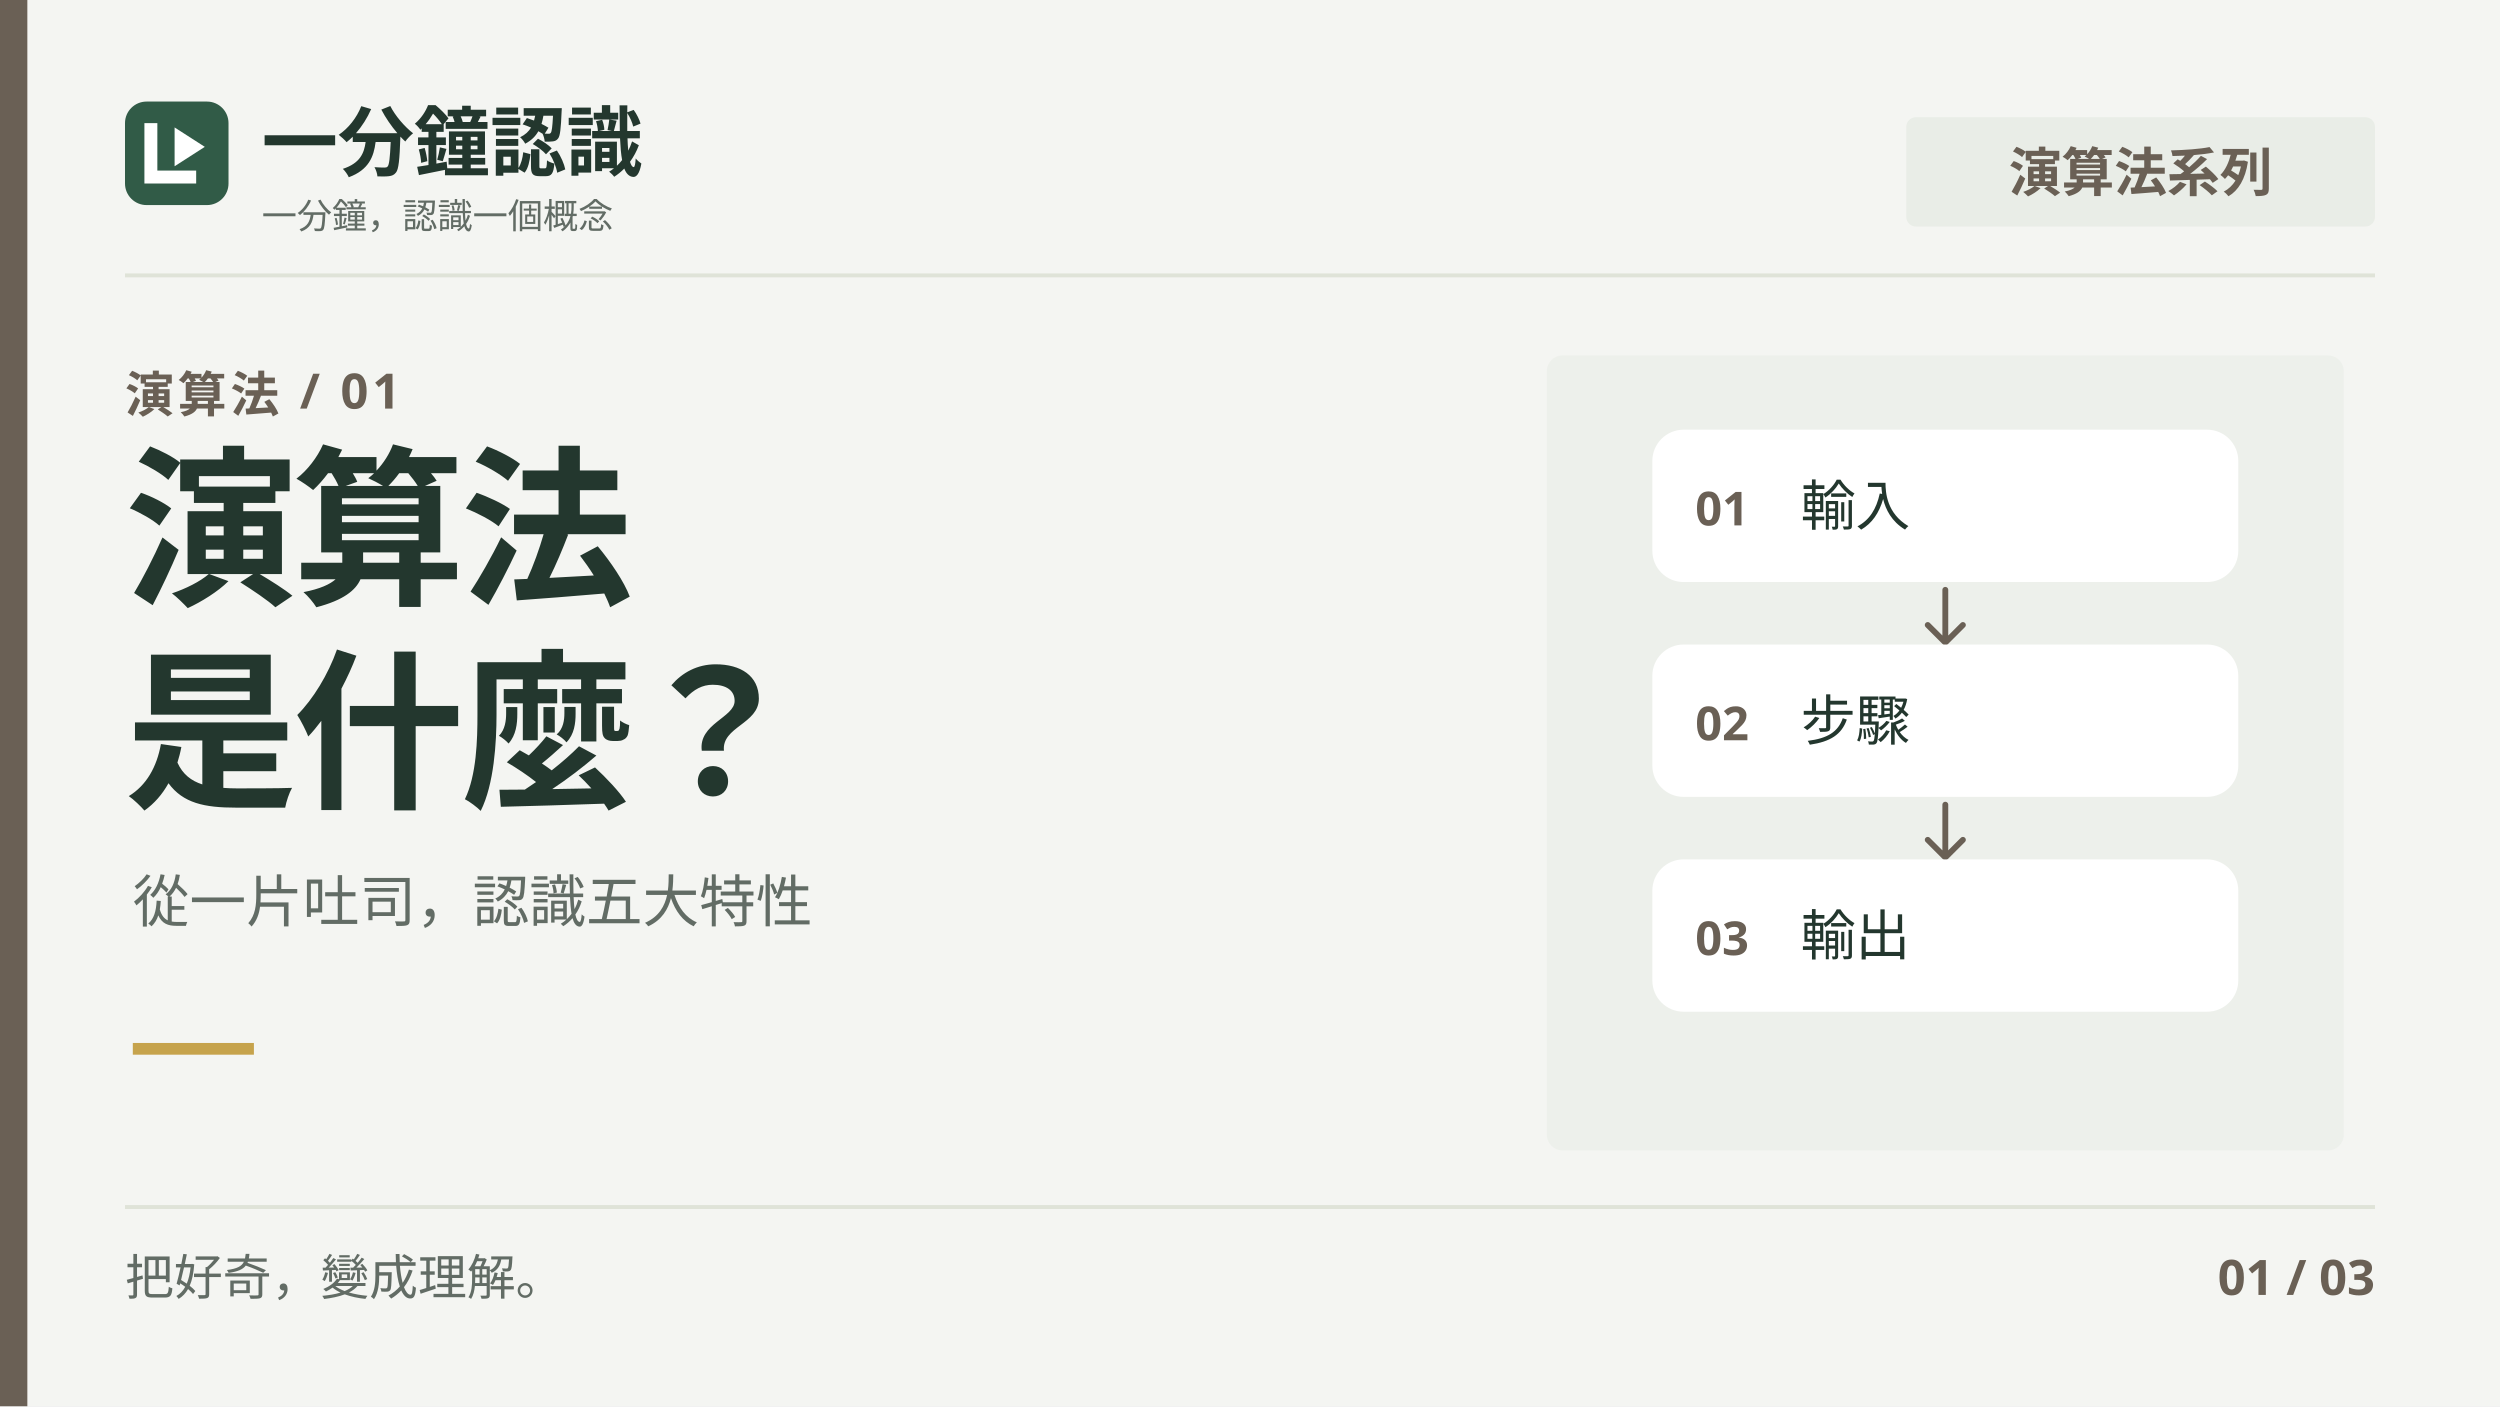
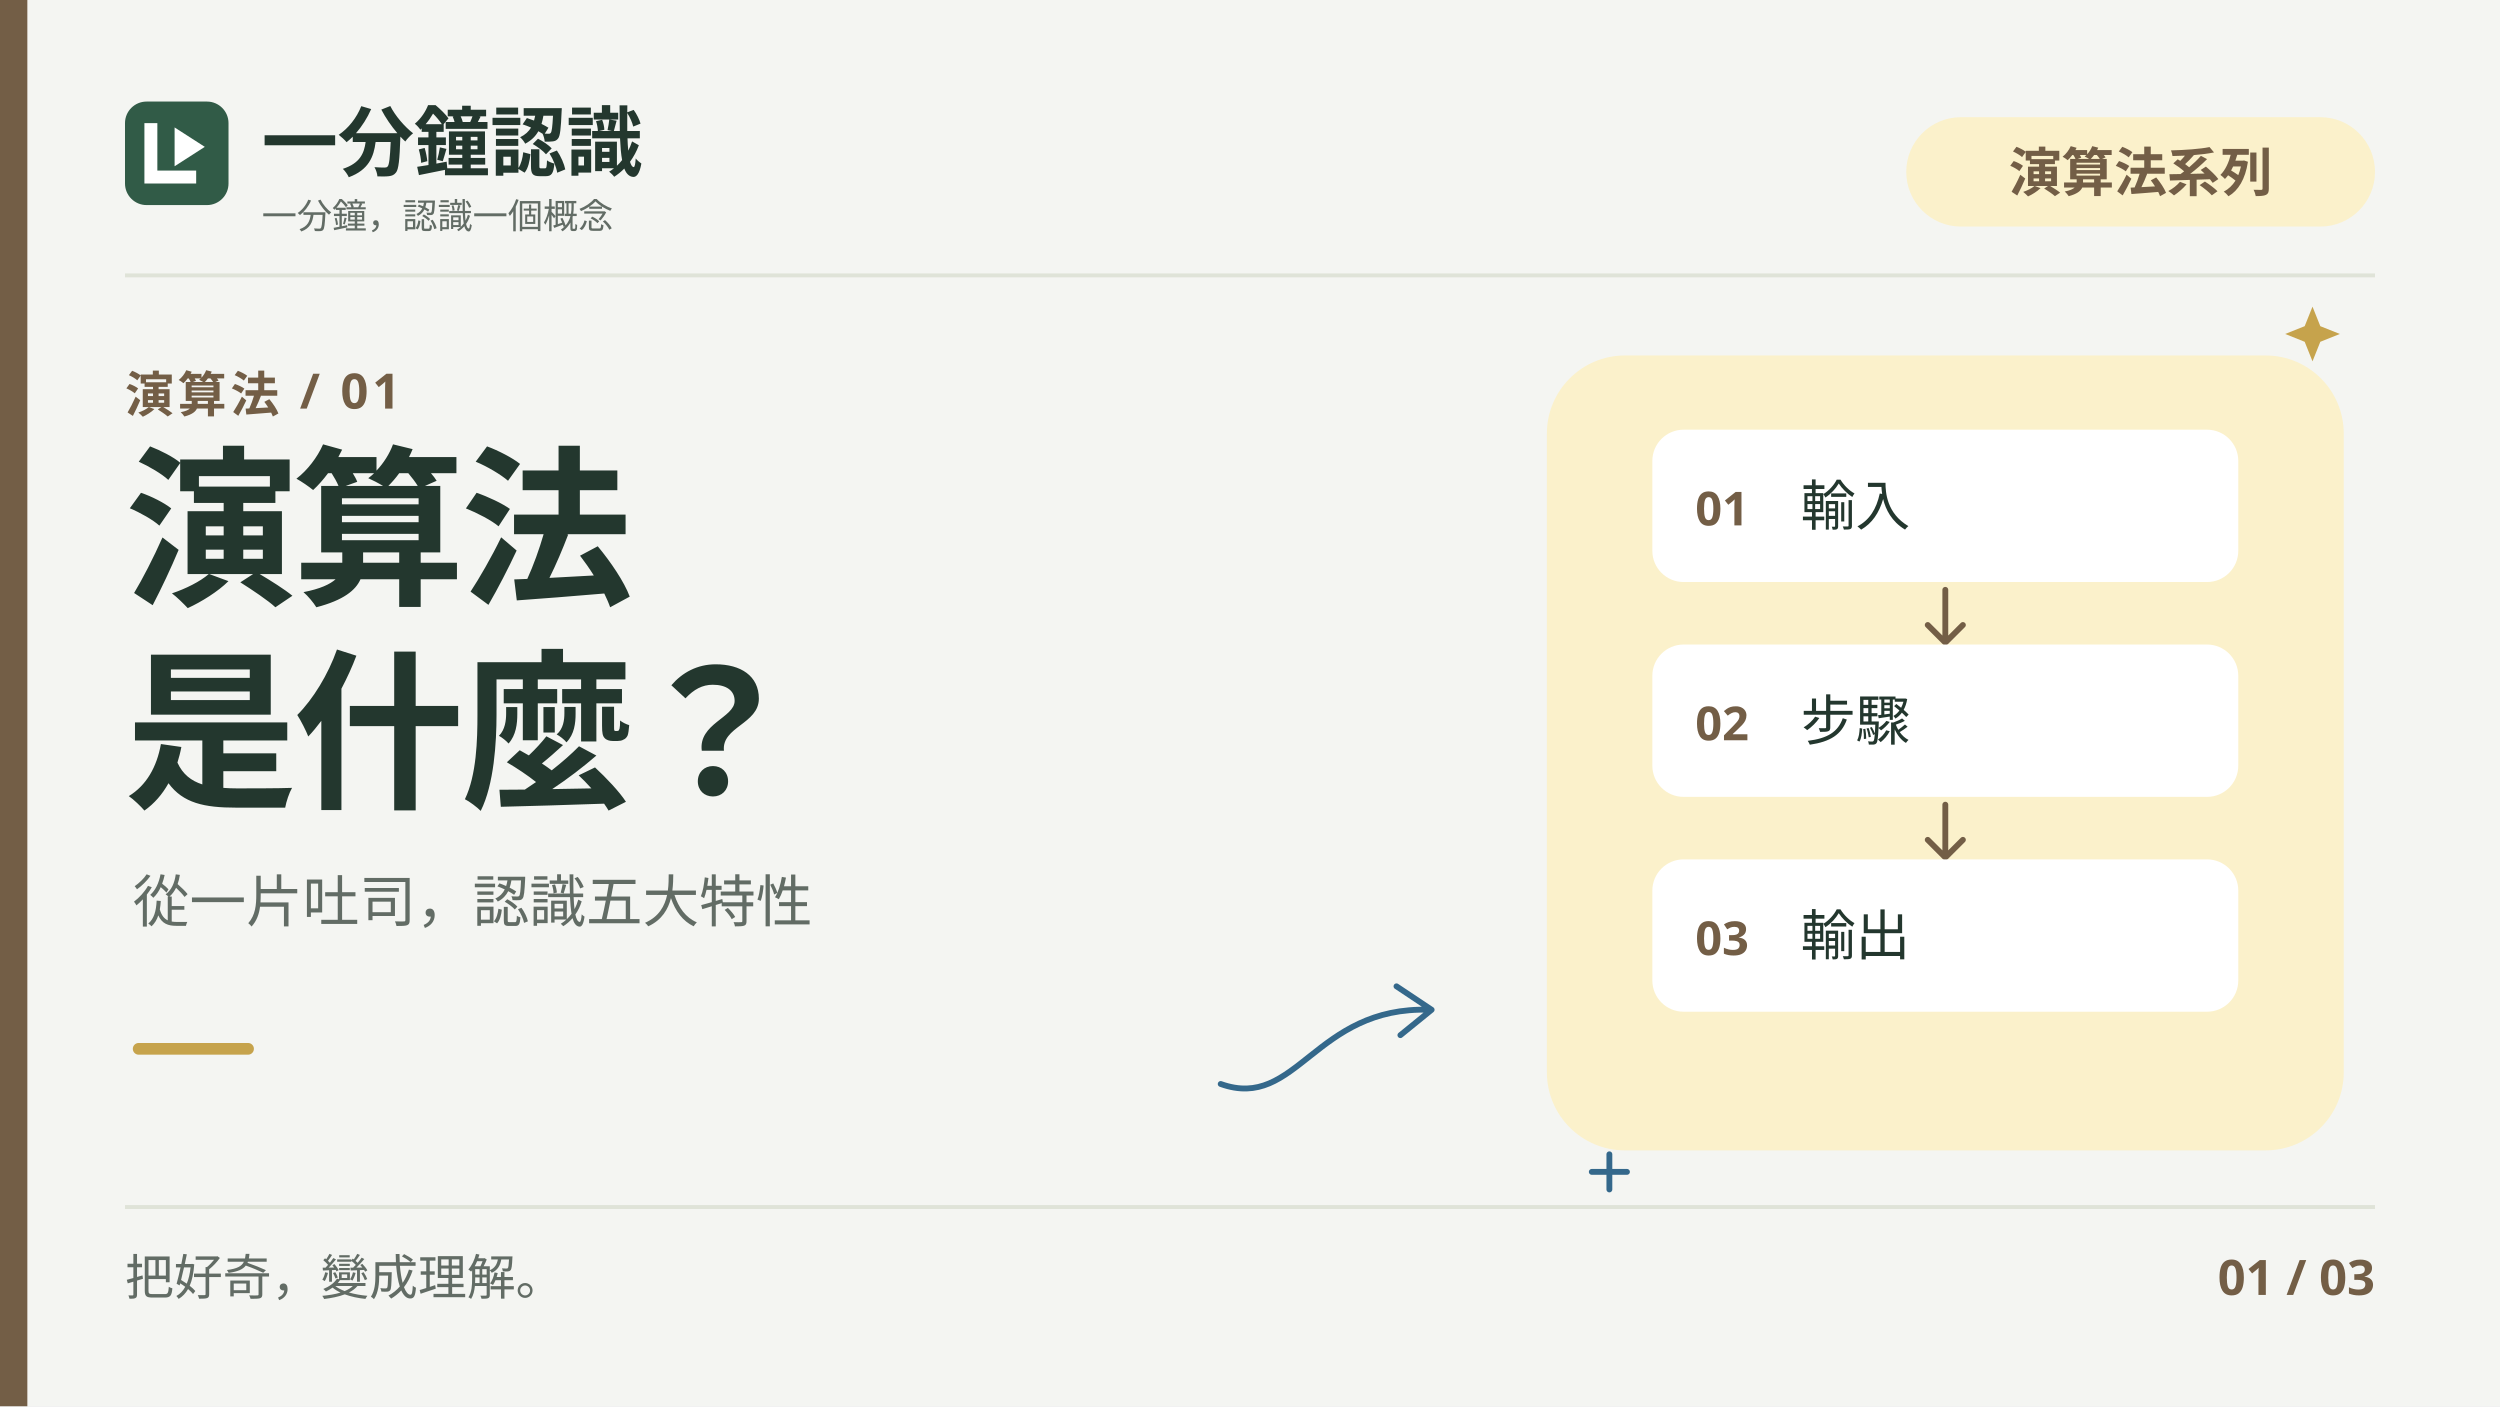
<svg xmlns="http://www.w3.org/2000/svg" width="1280" height="720" viewBox="0 0 1280 720" role="img" aria-labelledby="title desc">
  <g font-family="Microsoft JhengHei, PingFang TC, Noto Sans TC, sans-serif">
    <rect x="0" y="0" width="1280" height="720" rx="0" fill="#f4f5f2" />
-     <rect x="0" y="0" width="14" height="720" rx="0" fill="#6a6055" />
+     <rect x="0" y="0" width="14" height="720" rx="0" fill="#735e46" />
    <path d="M64 141h1152M64 618h1152" stroke="#dfe3d8" stroke-width="2" />
    <svg x="64" y="52" width="53" height="53" viewBox="0 0 48 48">
      <rect width="48" height="48" rx="10" fill="#315b47" />
      <path d="M15 10v22h18v6H9V10z" fill="#ffffff" />
      <path d="m23 12 14 9-14 9z" fill="#ffffff" />
    </svg>
    <text x="134" y="87" font-size="39" fill="#23372e" font-weight="800">一分鐘認識</text>
    <text x="134" y="117" font-size="18" fill="#626c65">一分鐘，認識一個概念</text>
-     <rect x="976" y="60" width="240" height="56" rx="5" fill="#e9ede7" />
-     <text x="1096" y="98" font-size="27" fill="#6a6055" text-anchor="middle" font-weight="700">演算法系列</text>
-     <rect x="792" y="182" width="408" height="407" rx="8" fill="#edf0eb" />
-     <text x="64" y="211" font-size="25" fill="#6a6055" font-weight="700" letter-spacing="2">演算法 / 01</text>
+     <rect x="976" y="60" width="240" height="56" rx="28" fill="#fbf1cb" />
+     <text x="1096" y="98" font-size="27" fill="#735e46" text-anchor="middle" font-weight="700">演算法系列</text>
+     <rect x="792" y="182" width="408" height="407" rx="40" fill="#fbf1cb" />
+     <text x="64" y="211" font-size="25" fill="#735e46" font-weight="700" letter-spacing="2">演算法 / 01</text>
    <text x="64" y="303" font-size="88" fill="#23372e" font-weight="800" letter-spacing="-2">演算法</text>
    <text x="64" y="407" font-size="88" fill="#23372e" font-weight="800" letter-spacing="-2">是什麼？</text>
    <text x="68" y="472" font-size="29" fill="#626c65">從一片吐司，認識五大特性</text>
-     <rect x="68" y="534" width="62" height="6" rx="0" fill="#c6a34c" />
+     <rect x="68" y="534" width="62" height="6" rx="3" fill="#c6a34c" />
+     <path d="M625 555c39 14 48-40 107-38m-17-12 18 12-16 13" fill="none" stroke="#34688b" stroke-width="3" stroke-linecap="round" stroke-linejoin="round" />
+     <path d="m1184 157 4 10 10 4-10 4-4 10-4-10-10-4 10-4Z" fill="#c6a34c" />
+     <path d="M824 591v18m-9-9h18" fill="none" stroke="#34688b" stroke-width="3" stroke-linecap="round" />
    <rect x="846" y="220" width="300" height="78" rx="16" fill="#ffffff" />
-     <text x="868" y="269" font-size="24" fill="#6a6055" font-weight="700">01</text>
+     <text x="868" y="269" font-size="24" fill="#735e46" font-weight="700">01</text>
    <text x="922" y="269" font-size="28" fill="#23372e">輸入</text>
-     <path d="M996 302v27m-9-9 9 9 9-9" fill="none" stroke="#6a6055" stroke-width="3" stroke-linecap="round" stroke-linejoin="round" />
+     <path d="M996 302v27m-9-9 9 9 9-9" fill="none" stroke="#735e46" stroke-width="3" stroke-linecap="round" stroke-linejoin="round" />
    <rect x="846" y="330" width="300" height="78" rx="16" fill="#ffffff" />
-     <text x="868" y="379" font-size="24" fill="#6a6055" font-weight="700">02</text>
+     <text x="868" y="379" font-size="24" fill="#735e46" font-weight="700">02</text>
    <text x="922" y="379" font-size="28" fill="#23372e">步驟</text>
-     <path d="M996 412v27m-9-9 9 9 9-9" fill="none" stroke="#6a6055" stroke-width="3" stroke-linecap="round" stroke-linejoin="round" />
+     <path d="M996 412v27m-9-9 9 9 9-9" fill="none" stroke="#735e46" stroke-width="3" stroke-linecap="round" stroke-linejoin="round" />
    <rect x="846" y="440" width="300" height="78" rx="16" fill="#ffffff" />
-     <text x="868" y="489" font-size="24" fill="#6a6055" font-weight="700">03</text>
+     <text x="868" y="489" font-size="24" fill="#735e46" font-weight="700">03</text>
    <text x="922" y="489" font-size="28" fill="#23372e">輸出</text>
    <text x="64" y="663" font-size="25" fill="#626c65">把好奇，變成理解。</text>
-     <text x="1216" y="663" font-size="25" fill="#6a6055" text-anchor="end" font-weight="700">01 / 03</text>
+     <text x="1216" y="663" font-size="25" fill="#735e46" text-anchor="end" font-weight="700">01 / 03</text>
  </g>
</svg>
